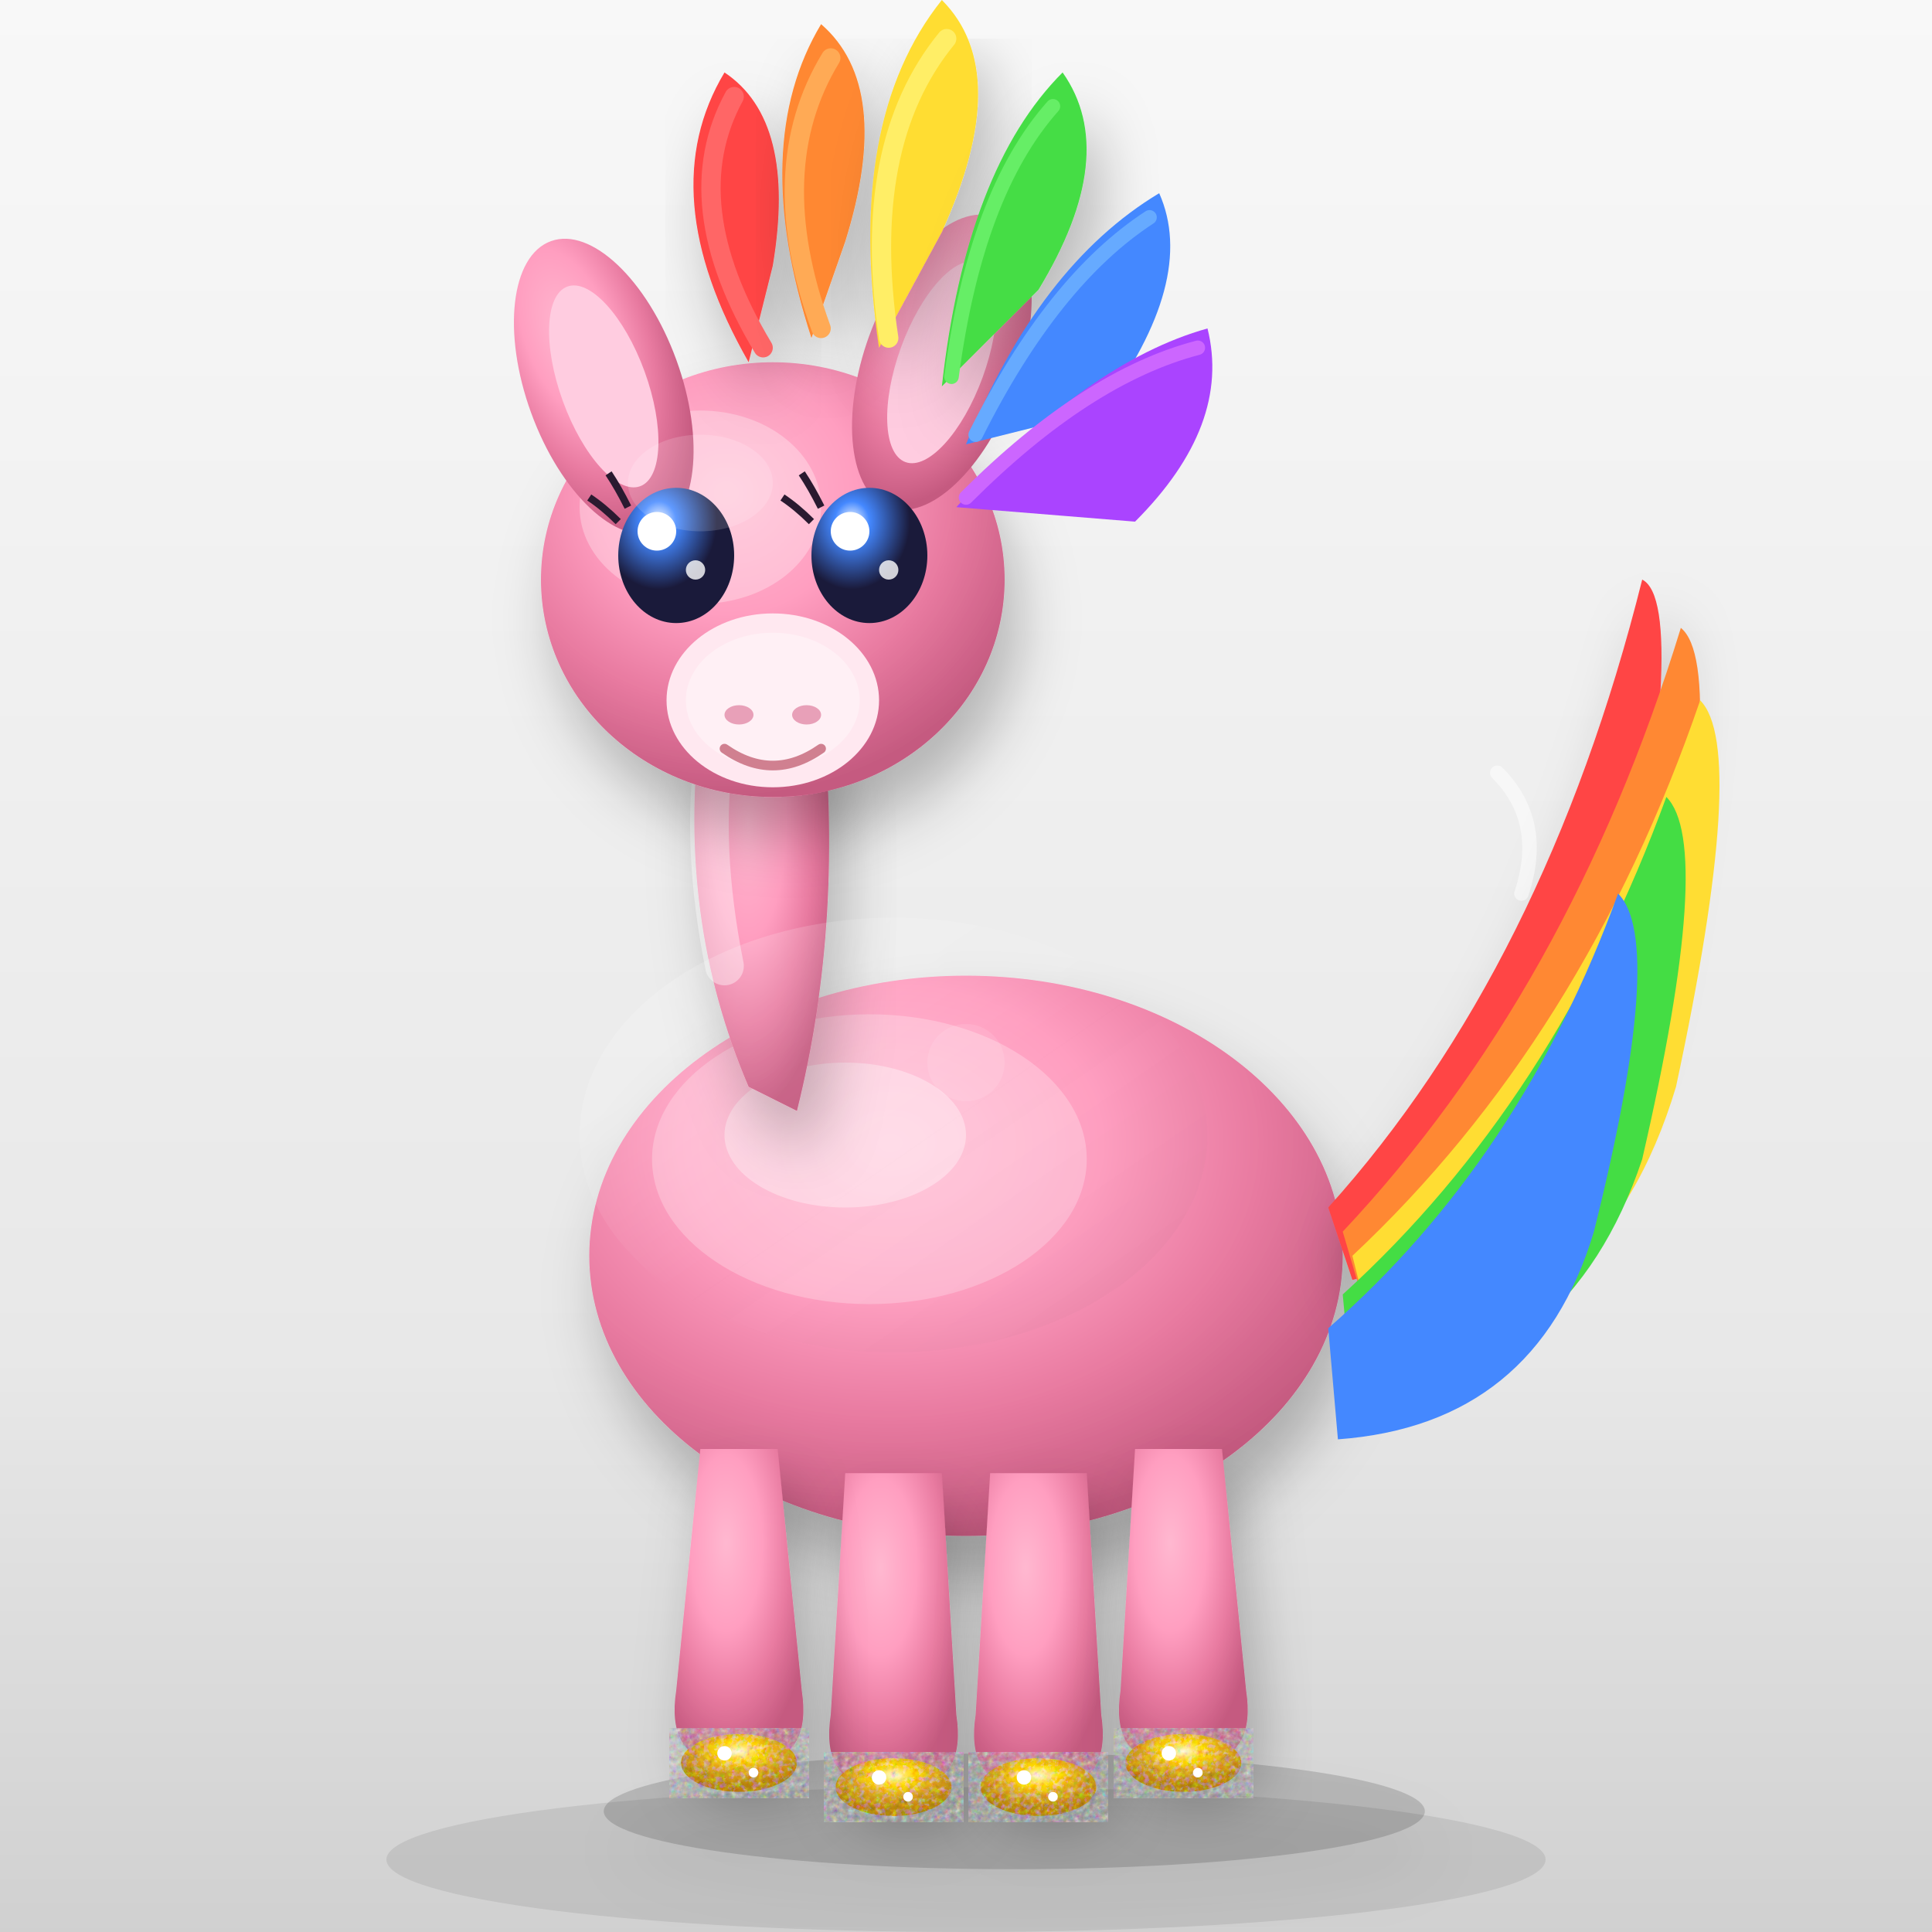
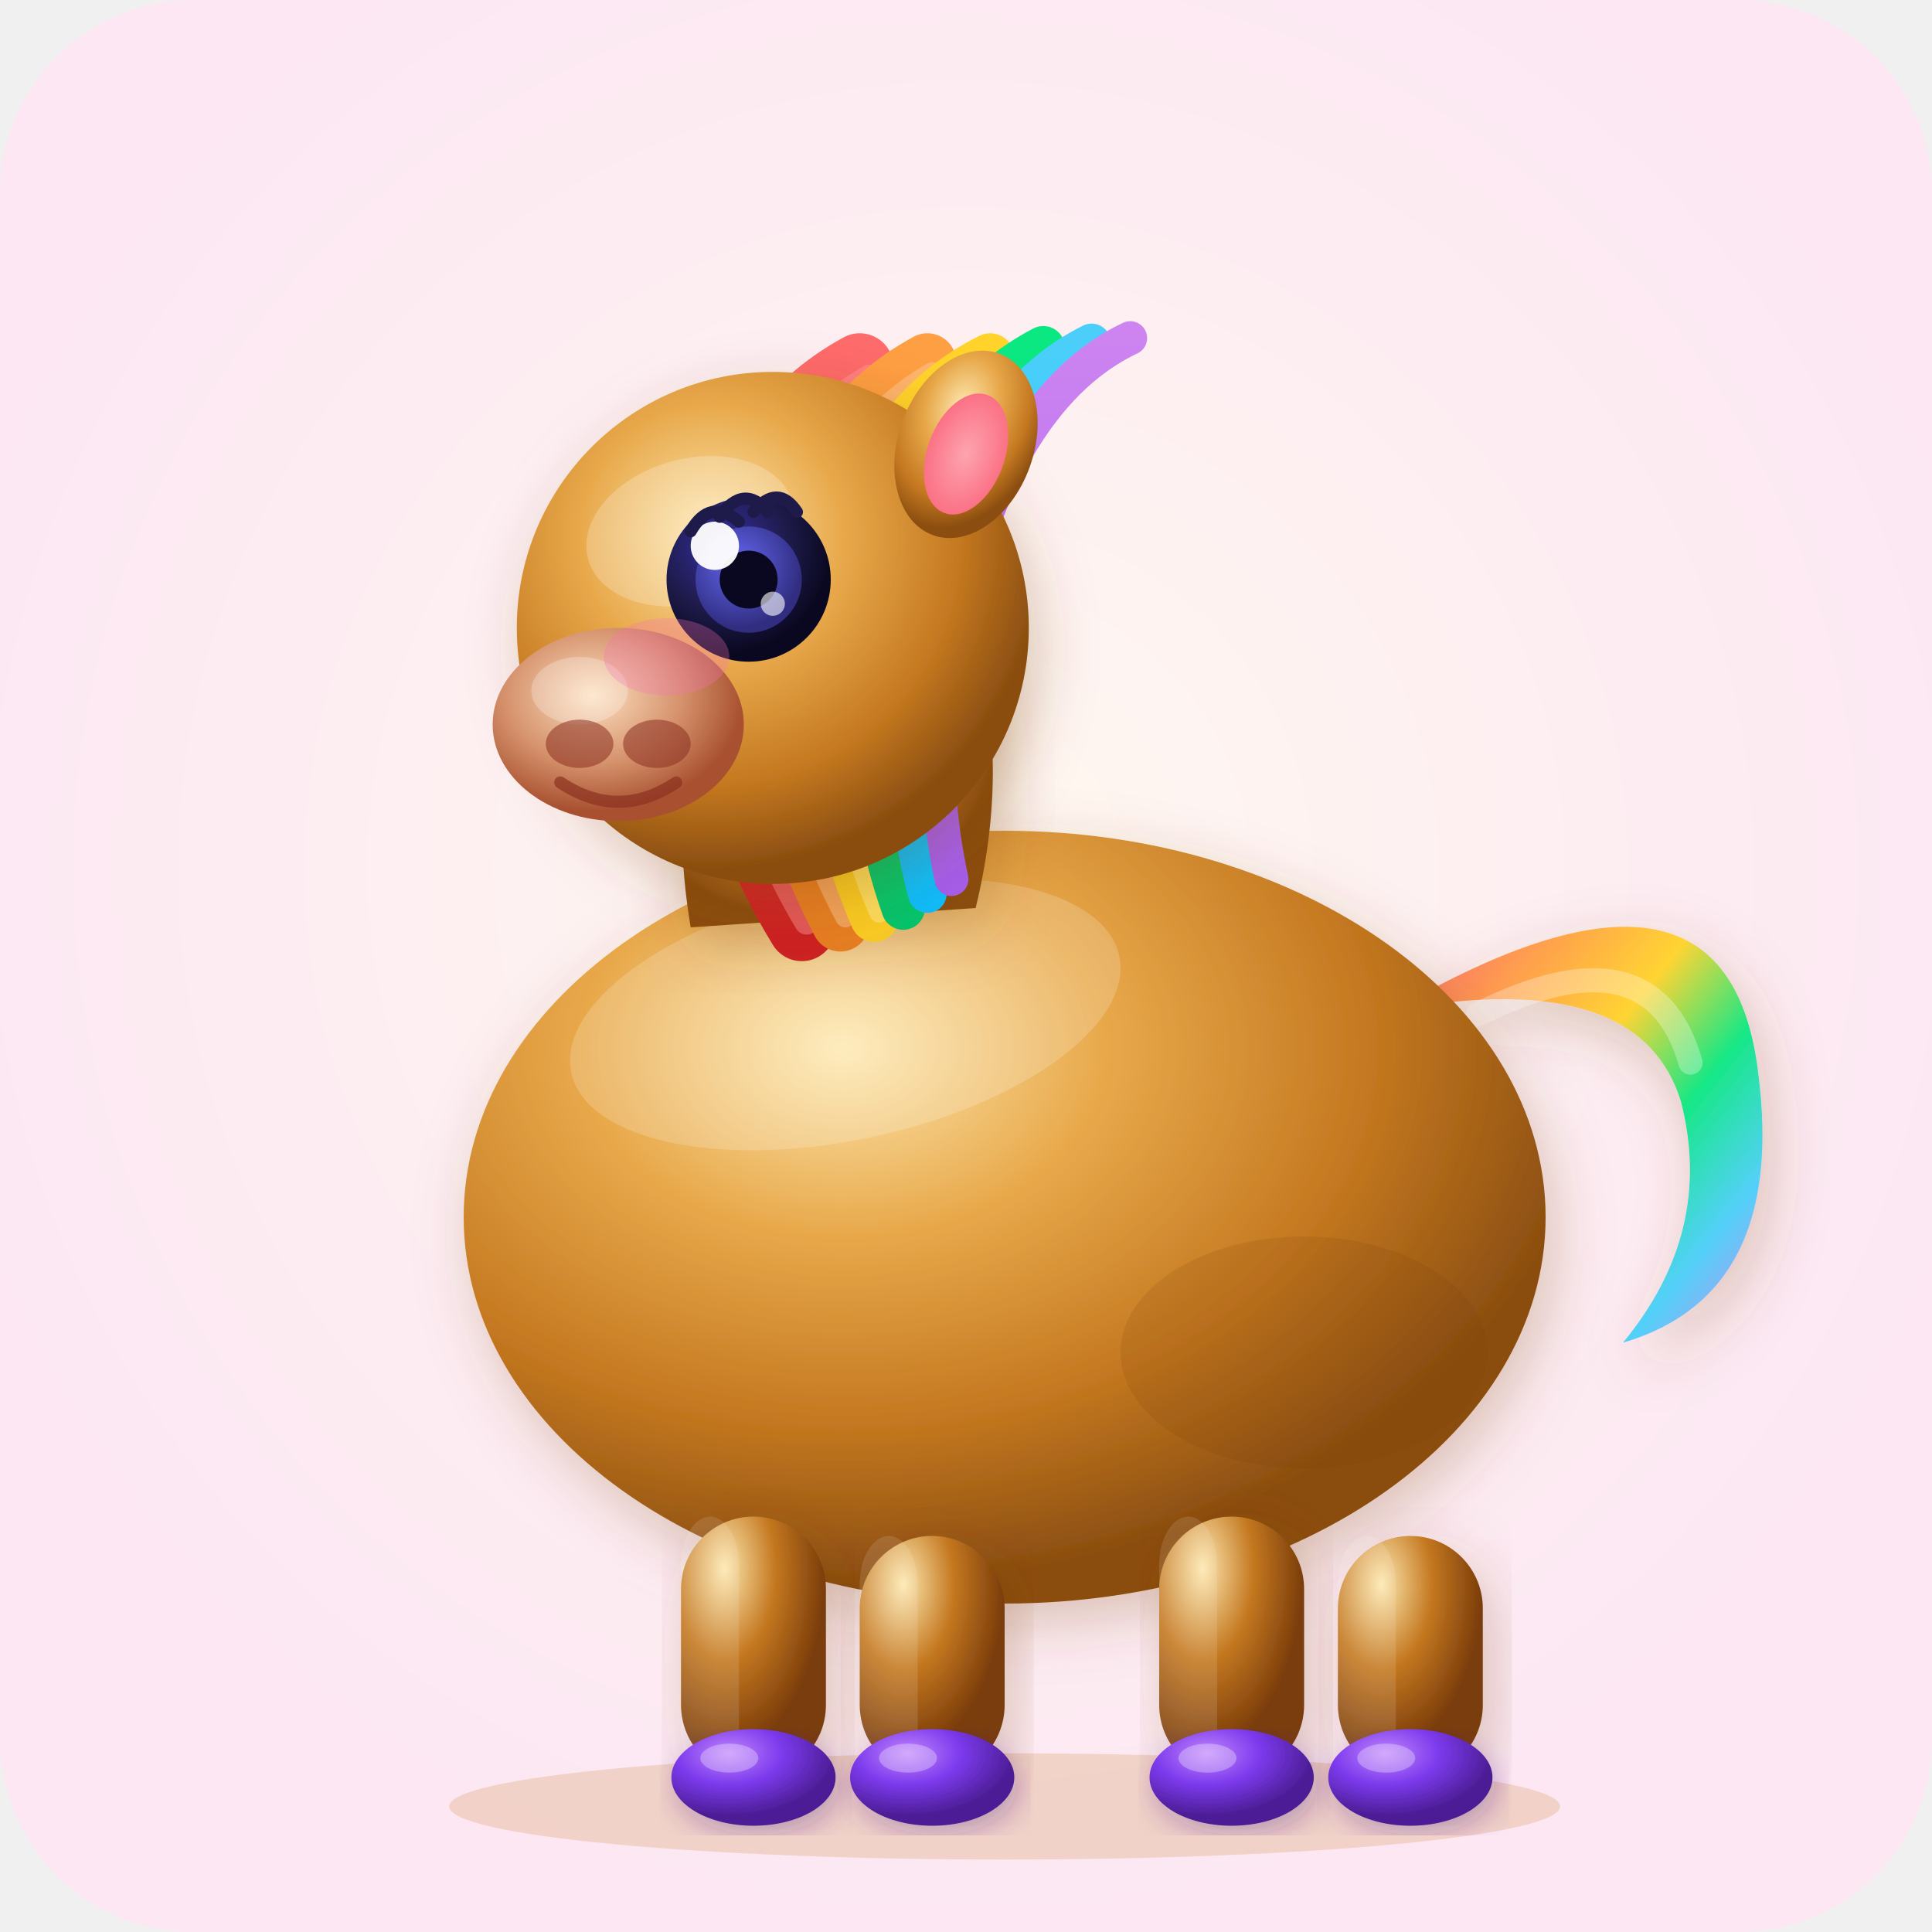
<svg xmlns="http://www.w3.org/2000/svg" viewBox="0 0 400 400">
  <defs>
-     <linearGradient id="studioBg1" x1="0%" y1="0%" x2="0%" y2="100%">
-       <stop offset="0%" stop-color="#f8f8f8" />
-       <stop offset="70%" stop-color="#e8e8e8" />
-       <stop offset="100%" stop-color="#d0d0d0" />
+     <radialGradient id="bg" cx="50%" cy="45%" r="55%">
+       <stop offset="0%" stop-color="#fff8f0" />
+       <stop offset="100%" stop-color="#fce7f3" />
+     </radialGradient>
+     <radialGradient id="bodyG" cx="35%" cy="28%" r="70%">
+       <stop offset="0%" stop-color="#fde8b0" />
+       <stop offset="35%" stop-color="#e8a84a" />
+       <stop offset="70%" stop-color="#c47820" />
+       <stop offset="100%" stop-color="#8b4e10" />
+     </radialGradient>
+     <radialGradient id="headG" cx="38%" cy="32%" r="65%">
+       <stop offset="0%" stop-color="#fde8b0" />
+       <stop offset="40%" stop-color="#e8a84a" />
+       <stop offset="75%" stop-color="#c47820" />
+       <stop offset="100%" stop-color="#8b4e10" />
+     </radialGradient>
+     <radialGradient id="snoutG" cx="40%" cy="35%" r="60%">
+       <stop offset="0%" stop-color="#fde0c0" />
+       <stop offset="60%" stop-color="#d4906a" />
+       <stop offset="100%" stop-color="#a85030" />
+     </radialGradient>
+     <radialGradient id="legG" cx="30%" cy="20%" r="70%">
+       <stop offset="0%" stop-color="#fde8b0" />
+       <stop offset="50%" stop-color="#c47820" />
+       <stop offset="100%" stop-color="#7a3c0a" />
+     </radialGradient>
+     <radialGradient id="hoofG" cx="35%" cy="25%" r="65%">
+       <stop offset="0%" stop-color="#c084fc" />
+       <stop offset="50%" stop-color="#7c3aed" />
+       <stop offset="100%" stop-color="#4c1d95" />
+     </radialGradient>
+     <radialGradient id="eyeG" cx="35%" cy="30%" r="65%">
+       <stop offset="0%" stop-color="#3730a3" />
+       <stop offset="60%" stop-color="#1e1b4b" />
+       <stop offset="100%" stop-color="#0a0820" />
+     </radialGradient>
+     <radialGradient id="irisG" cx="40%" cy="35%" r="60%">
+       <stop offset="0%" stop-color="#6366f1" />
+       <stop offset="100%" stop-color="#312e81" />
+     </radialGradient>
+     <linearGradient id="r1" x1="0%" y1="0%" x2="0%" y2="100%">
+       <stop offset="0%" stop-color="#ff6b6b" />
+       <stop offset="100%" stop-color="#cc2222" />
    </linearGradient>
-     <radialGradient id="ponyBody1" cx="40%" cy="30%" r="70%">
-       <stop offset="0%" stop-color="#ffb8d0" />
-       <stop offset="40%" stop-color="#ff9ec0" />
-       <stop offset="70%" stop-color="#e87aa0" />
-       <stop offset="100%" stop-color="#c55a80" />
+     <linearGradient id="r2" x1="0%" y1="0%" x2="0%" y2="100%">
+       <stop offset="0%" stop-color="#ff9f43" />
+       <stop offset="100%" stop-color="#e67e22" />
+     </linearGradient>
+     <linearGradient id="r3" x1="0%" y1="0%" x2="0%" y2="100%">
+       <stop offset="0%" stop-color="#ffd32a" />
+       <stop offset="100%" stop-color="#f9ca24" />
+     </linearGradient>
+     <linearGradient id="r4" x1="0%" y1="0%" x2="0%" y2="100%">
+       <stop offset="0%" stop-color="#0be881" />
+       <stop offset="100%" stop-color="#05c46b" />
+     </linearGradient>
+     <linearGradient id="r5" x1="0%" y1="0%" x2="0%" y2="100%">
+       <stop offset="0%" stop-color="#4bcffa" />
+       <stop offset="100%" stop-color="#0fbcf9" />
+     </linearGradient>
+     <linearGradient id="r6" x1="0%" y1="0%" x2="0%" y2="100%">
+       <stop offset="0%" stop-color="#cd84f1" />
+       <stop offset="100%" stop-color="#a55eea" />
+     </linearGradient>
+     <linearGradient id="tailG" x1="0%" y1="0%" x2="100%" y2="100%">
+       <stop offset="0%" stop-color="#ff6b6b" />
+       <stop offset="20%" stop-color="#ff9f43" />
+       <stop offset="40%" stop-color="#ffd32a" />
+       <stop offset="60%" stop-color="#0be881" />
+       <stop offset="80%" stop-color="#4bcffa" />
+       <stop offset="100%" stop-color="#cd84f1" />
+     </linearGradient>
+     <radialGradient id="earG" cx="50%" cy="50%" r="50%">
+       <stop offset="0%" stop-color="#fda4af" />
+       <stop offset="100%" stop-color="#fb7185" />
    </radialGradient>
-     <radialGradient id="glitterHoof" cx="50%" cy="30%" r="60%">
-       <stop offset="0%" stop-color="#fff8e0" />
-       <stop offset="30%" stop-color="#ffd700" />
-       <stop offset="60%" stop-color="#daa520" />
-       <stop offset="100%" stop-color="#b8860b" />
-     </radialGradient>
-     <linearGradient id="rainbowMane" x1="0%" y1="0%" x2="100%" y2="100%">
-       <stop offset="0%" stop-color="#ff3333" />
-       <stop offset="20%" stop-color="#ff8800" />
-       <stop offset="40%" stop-color="#ffdd00" />
-       <stop offset="60%" stop-color="#33dd33" />
-       <stop offset="80%" stop-color="#3388ff" />
-       <stop offset="100%" stop-color="#aa33ff" />
-     </linearGradient>
-     <radialGradient id="eyeShine" cx="35%" cy="25%" r="50%">
-       <stop offset="0%" stop-color="#ffffff" />
-       <stop offset="30%" stop-color="#4488ff" />
-       <stop offset="100%" stop-color="#1a1a3a" />
-     </radialGradient>
-     <filter id="softShadow" x="-50%" y="-50%" width="200%" height="200%">
-       <feDropShadow dx="3" dy="8" stdDeviation="6" flood-color="#000000" flood-opacity="0.25" />
+     <filter id="shadow" x="-20%" y="-20%" width="140%" height="140%">
+       <feDropShadow dx="2" dy="4" stdDeviation="6" flood-color="#7a3c0a" flood-opacity="0.25" />
    </filter>
-     <filter id="innerShadow">
-       <feGaussianBlur in="SourceAlpha" stdDeviation="3" result="blur" />
-       <feOffset dx="2" dy="2" />
-       <feComposite in2="SourceAlpha" operator="arithmetic" k2="-1" k3="1" />
-       <feColorMatrix type="matrix" values="0 0 0 0 0  0 0 0 0 0  0 0 0 0 0  0 0 0 0.3 0" />
-       <feBlend in2="SourceGraphic" />
+     <filter id="softShadow" x="-10%" y="-10%" width="120%" height="120%">
+       <feDropShadow dx="1" dy="2" stdDeviation="3" flood-color="#4c1d95" flood-opacity="0.3" />
    </filter>
-     <filter id="glitter">
-       <feTurbulence type="fractalNoise" baseFrequency="0.9" numOctaves="3" result="noise" />
-       <feColorMatrix in="noise" type="saturate" values="0" />
-       <feBlend in="SourceGraphic" in2="noise" mode="overlay" />
+     <filter id="glow" x="-30%" y="-30%" width="160%" height="160%">
+       <feGaussianBlur stdDeviation="3" result="b" />
+       <feMerge>
+         <feMergeNode in="b" />
+         <feMergeNode in="SourceGraphic" />
+       </feMerge>
    </filter>
-     <linearGradient id="plasticShine" x1="0%" y1="0%" x2="100%" y2="100%">
-       <stop offset="0%" stop-color="rgba(255,255,255,0.6)" />
-       <stop offset="50%" stop-color="rgba(255,255,255,0)" />
-       <stop offset="100%" stop-color="rgba(0,0,0,0.1)" />
-     </linearGradient>
  </defs>
-   <rect width="400" height="400" fill="url(#studioBg1)" />
-   <ellipse cx="200" cy="385" rx="120" ry="15" fill="rgba(0,0,0,0.08)" />
-   <ellipse cx="210" cy="375" rx="85" ry="12" fill="rgba(0,0,0,0.15)" filter="url(#softShadow)" />
-   <ellipse cx="200" cy="260" rx="78" ry="58" fill="url(#ponyBody1)" filter="url(#softShadow)" />
-   <ellipse cx="180" cy="240" rx="45" ry="30" fill="rgba(255,255,255,0.25)" />
-   <ellipse cx="175" cy="235" rx="25" ry="15" fill="rgba(255,255,255,0.35)" />
-   <path d="M 155 225 Q 140 190 145 150 Q 150 145 170 145 Q 175 190 165 230" fill="url(#ponyBody1)" filter="url(#softShadow)" />
-   <path d="M 150 200 Q 145 175 148 155" stroke="rgba(255,255,255,0.4)" stroke-width="8" fill="none" stroke-linecap="round" />
-   <ellipse cx="160" cy="120" rx="48" ry="45" fill="url(#ponyBody1)" filter="url(#softShadow)" />
-   <ellipse cx="145" cy="105" rx="25" ry="20" fill="rgba(255,255,255,0.3)" />
-   <ellipse cx="125" cy="80" rx="16" ry="32" fill="url(#ponyBody1)" transform="rotate(-20 125 80)" />
-   <ellipse cx="125" cy="80" rx="9" ry="22" fill="#ffcce0" transform="rotate(-20 125 80)" />
-   <ellipse cx="195" cy="75" rx="16" ry="32" fill="url(#ponyBody1)" transform="rotate(20 195 75)" />
-   <ellipse cx="195" cy="75" rx="9" ry="22" fill="#ffcce0" transform="rotate(20 195 75)" />
-   <ellipse cx="140" cy="115" rx="12" ry="14" fill="url(#eyeShine)" />
-   <ellipse cx="180" cy="115" rx="12" ry="14" fill="url(#eyeShine)" />
-   <circle cx="136" cy="110" r="4" fill="white" />
-   <circle cx="144" cy="118" r="2" fill="white" opacity="0.8" />
-   <circle cx="176" cy="110" r="4" fill="white" />
-   <circle cx="184" cy="118" r="2" fill="white" opacity="0.8" />
-   <path d="M 128 108 Q 125 105 122 103" stroke="#2a1a30" stroke-width="1.5" fill="none" />
-   <path d="M 130 105 Q 128 101 126 98" stroke="#2a1a30" stroke-width="1.5" fill="none" />
-   <path d="M 168 108 Q 165 105 162 103" stroke="#2a1a30" stroke-width="1.5" fill="none" />
-   <path d="M 170 105 Q 168 101 166 98" stroke="#2a1a30" stroke-width="1.5" fill="none" />
-   <ellipse cx="160" cy="145" rx="22" ry="18" fill="#ffe8f0" />
-   <ellipse cx="160" cy="145" rx="18" ry="14" fill="#fff0f5" />
-   <ellipse cx="153" cy="148" rx="3" ry="2" fill="#e8a0b8" />
-   <ellipse cx="167" cy="148" rx="3" ry="2" fill="#e8a0b8" />
-   <path d="M 150 155 Q 160 162 170 155" stroke="#d08090" stroke-width="2" fill="none" stroke-linecap="round" />
-   <path d="M 155 75 Q 135 40 150 15 Q 165 25 160 55" fill="#ff4444" filter="url(#softShadow)" />
-   <path d="M 158 72 Q 140 42 152 20" stroke="#ff6666" stroke-width="4" fill="none" stroke-linecap="round" />
-   <path d="M 168 70 Q 155 30 170 5 Q 185 18 175 50" fill="#ff8833" filter="url(#softShadow)" />
-   <path d="M 170 68 Q 158 35 172 12" stroke="#ffaa55" stroke-width="4" fill="none" stroke-linecap="round" />
-   <path d="M 182 72 Q 175 25 195 0 Q 210 15 195 48" fill="#ffdd33" filter="url(#softShadow)" />
-   <path d="M 184 70 Q 178 30 196 8" stroke="#ffee66" stroke-width="4" fill="none" stroke-linecap="round" />
-   <path d="M 195 80 Q 200 35 220 15 Q 232 32 215 60" fill="#44dd44" filter="url(#softShadow)" />
-   <path d="M 197 78 Q 202 40 218 22" stroke="#66ee66" stroke-width="3" fill="none" stroke-linecap="round" />
-   <path d="M 200 92 Q 215 55 240 40 Q 248 58 228 85" fill="#4488ff" />
-   <path d="M 202 90 Q 218 58 238 45" stroke="#66aaff" stroke-width="3" fill="none" stroke-linecap="round" />
-   <path d="M 198 105 Q 225 75 250 68 Q 255 88 235 108" fill="#aa44ff" />
-   <path d="M 200 103 Q 225 78 248 72" stroke="#cc66ff" stroke-width="3" fill="none" stroke-linecap="round" />
-   <path d="M 175 305 L 172 355 Q 170 368 180 370 L 190 370 Q 200 368 198 355 L 195 305" fill="url(#ponyBody1)" filter="url(#softShadow)" />
-   <path d="M 205 305 L 202 355 Q 200 368 210 370 L 220 370 Q 230 368 228 355 L 225 305" fill="url(#ponyBody1)" filter="url(#softShadow)" />
-   <path d="M 145 300 L 140 350 Q 138 363 148 365 L 158 365 Q 168 363 166 350 L 161 300" fill="url(#ponyBody1)" filter="url(#softShadow)" />
-   <path d="M 235 300 L 232 350 Q 230 363 240 365 L 250 365 Q 260 363 258 350 L 253 300" fill="url(#ponyBody1)" filter="url(#softShadow)" />
-   <ellipse cx="185" cy="370" rx="12" ry="6" fill="url(#glitterHoof)" filter="url(#glitter)" />
-   <ellipse cx="215" cy="370" rx="12" ry="6" fill="url(#glitterHoof)" filter="url(#glitter)" />
-   <ellipse cx="153" cy="365" rx="12" ry="6" fill="url(#glitterHoof)" filter="url(#glitter)" />
-   <ellipse cx="245" cy="365" rx="12" ry="6" fill="url(#glitterHoof)" filter="url(#glitter)" />
-   <circle cx="182" cy="368" r="1.5" fill="white" />
-   <circle cx="188" cy="372" r="1" fill="white" />
-   <circle cx="212" cy="368" r="1.5" fill="white" />
-   <circle cx="218" cy="372" r="1" fill="white" />
-   <circle cx="150" cy="363" r="1.5" fill="white" />
-   <circle cx="156" cy="367" r="1" fill="white" />
-   <circle cx="242" cy="363" r="1.5" fill="white" />
-   <circle cx="248" cy="367" r="1" fill="white" />
-   <path d="M 275 250 Q 320 200 340 120 Q 350 125 335 205 Q 320 255 280 265" fill="#ff4444" filter="url(#softShadow)" />
-   <path d="M 278 255 Q 325 205 348 130 Q 358 138 343 215 Q 328 265 283 272" fill="#ff8833" />
-   <path d="M 280 260 Q 328 215 352 145 Q 362 155 347 225 Q 332 275 285 280" fill="#ffdd33" />
-   <path d="M 278 268 Q 322 228 345 165 Q 355 175 340 240 Q 325 285 280 290" fill="#44dd44" />
-   <path d="M 275 275 Q 315 240 335 185 Q 345 195 330 255 Q 318 295 277 298" fill="#4488ff" />
-   <path d="M 310 160 Q 320 170 315 185" stroke="rgba(255,255,255,0.5)" stroke-width="3" fill="none" stroke-linecap="round" />
-   <ellipse cx="185" cy="235" rx="65" ry="45" fill="url(#plasticShine)" opacity="0.4" />
-   <ellipse cx="145" cy="100" rx="15" ry="10" fill="rgba(255,255,255,0.15)" />
-   <circle cx="200" cy="220" r="8" fill="rgba(255,255,255,0.1)" />
+   <rect width="400" height="400" fill="url(#bg)" rx="40" />
+   <ellipse cx="208" cy="374" rx="115" ry="11" fill="#c47820" opacity="0.2" />
+   <path d="M296,205 Q358,172 364,222 Q370,268 336,278 Q355,255 348,228 Q340,202 296,208Z" fill="url(#tailG)" filter="url(#shadow)" opacity="0.95" />
+   <path d="M306,210 Q342,192 350,220" fill="none" stroke="white" stroke-width="5" stroke-linecap="round" opacity="0.3" />
+   <ellipse cx="208" cy="252" rx="112" ry="80" fill="url(#bodyG)" filter="url(#shadow)" />
+   <ellipse cx="175" cy="210" rx="58" ry="26" fill="white" opacity="0.18" transform="rotate(-12,175,210)" />
+   <ellipse cx="270" cy="280" rx="38" ry="24" fill="#7a3c0a" opacity="0.15" />
+   <path d="M143,192 Q136,150 157,134 Q176,118 200,128 Q210,155 202,188Z" fill="url(#headG)" filter="url(#shadow)" />
+   <ellipse cx="165" cy="152" rx="14" ry="22" fill="white" opacity="0.14" transform="rotate(-8,165,152)" />
+   <path d="M166,192 Q144,156 150,116 Q156,88 178,76" fill="none" stroke="url(#r1)" stroke-width="14" stroke-linecap="round" />
+   <path d="M167,191 Q147,158 153,118 Q159,90 180,78" fill="none" stroke="#ff9999" stroke-width="5" stroke-linecap="round" opacity="0.45" />
+   <path d="M174,191 Q155,155 163,115 Q170,87 192,75" fill="none" stroke="url(#r2)" stroke-width="12" stroke-linecap="round" />
+   <path d="M175,190 Q157,157 165,117 Q172,89 193,77" fill="none" stroke="#ffcf9e" stroke-width="4" stroke-linecap="round" opacity="0.45" />
+   <path d="M181,190 Q165,153 175,113 Q183,85 205,74" fill="none" stroke="url(#r3)" stroke-width="10" stroke-linecap="round" />
+   <path d="M182,189 Q167,155 177,115 Q185,87 206,76" fill="none" stroke="#fff0a0" stroke-width="4" stroke-linecap="round" opacity="0.45" />
+   <path d="M187,188 Q174,151 186,111 Q195,83 216,72" fill="none" stroke="url(#r4)" stroke-width="9" stroke-linecap="round" />
+   <path d="M192,185 Q182,148 196,109 Q206,81 226,71" fill="none" stroke="url(#r5)" stroke-width="8" stroke-linecap="round" />
+   <path d="M197,182 Q189,145 204,107 Q215,79 234,70" fill="none" stroke="url(#r6)" stroke-width="7" stroke-linecap="round" />
+   <circle cx="160" cy="130" r="53" fill="url(#headG)" filter="url(#shadow)" />
+   <ellipse cx="143" cy="110" rx="22" ry="15" fill="white" opacity="0.22" transform="rotate(-15,143,110)" />
+   <ellipse cx="200" cy="92" rx="14" ry="20" fill="url(#headG)" transform="rotate(20,200,92)" />
+   <ellipse cx="200" cy="94" rx="8" ry="13" fill="url(#earG)" transform="rotate(20,200,94)" />
+   <ellipse cx="128" cy="150" rx="26" ry="20" fill="url(#snoutG)" />
+   <ellipse cx="120" cy="143" rx="10" ry="7" fill="white" opacity="0.25" />
+   <ellipse cx="120" cy="154" rx="7" ry="5" fill="#8b3020" opacity="0.55" />
+   <ellipse cx="136" cy="154" rx="7" ry="5" fill="#8b3020" opacity="0.55" />
+   <path d="M116,162 Q128,170 140,162" fill="none" stroke="#8b3020" stroke-width="2.5" stroke-linecap="round" opacity="0.7" />
+   <circle cx="155" cy="120" r="17" fill="url(#eyeG)" />
+   <circle cx="155" cy="120" r="11" fill="url(#irisG)" />
+   <circle cx="155" cy="120" r="6" fill="#0a0820" />
+   <circle cx="148" cy="113" r="5" fill="white" opacity="0.95" />
+   <circle cx="160" cy="125" r="2.5" fill="white" opacity="0.6" />
+   <path d="M143,110 Q147,103 153,108" fill="none" stroke="#1e1b4b" stroke-width="2.5" stroke-linecap="round" />
+   <path d="M149,107 Q154,100 159,106" fill="none" stroke="#1e1b4b" stroke-width="2.5" stroke-linecap="round" />
+   <path d="M156,106 Q161,100 165,106" fill="none" stroke="#1e1b4b" stroke-width="2.5" stroke-linecap="round" />
+   <ellipse cx="138" cy="136" rx="13" ry="8" fill="#f472b6" opacity="0.3" />
+   <rect x="141" y="314" width="30" height="54" rx="15" fill="url(#legG)" filter="url(#shadow)" />
+   <rect x="141" y="314" width="12" height="54" rx="10" fill="white" opacity="0.12" />
+   <ellipse cx="156" cy="368" rx="17" ry="10" fill="url(#hoofG)" filter="url(#softShadow)" />
+   <ellipse cx="151" cy="364" rx="6" ry="3" fill="white" opacity="0.3" />
+   <rect x="178" y="318" width="30" height="50" rx="15" fill="url(#legG)" filter="url(#shadow)" />
+   <rect x="178" y="318" width="12" height="50" rx="10" fill="white" opacity="0.12" />
+   <ellipse cx="193" cy="368" rx="17" ry="10" fill="url(#hoofG)" filter="url(#softShadow)" />
+   <ellipse cx="188" cy="364" rx="6" ry="3" fill="white" opacity="0.3" />
+   <rect x="240" y="314" width="30" height="54" rx="15" fill="url(#legG)" filter="url(#shadow)" />
+   <rect x="240" y="314" width="12" height="54" rx="10" fill="white" opacity="0.12" />
+   <ellipse cx="255" cy="368" rx="17" ry="10" fill="url(#hoofG)" filter="url(#softShadow)" />
+   <ellipse cx="250" cy="364" rx="6" ry="3" fill="white" opacity="0.3" />
+   <rect x="277" y="318" width="30" height="50" rx="15" fill="url(#legG)" filter="url(#shadow)" />
+   <rect x="277" y="318" width="12" height="50" rx="10" fill="white" opacity="0.12" />
+   <ellipse cx="292" cy="368" rx="17" ry="10" fill="url(#hoofG)" filter="url(#softShadow)" />
+   <ellipse cx="287" cy="364" rx="6" ry="3" fill="white" opacity="0.3" />
</svg>
